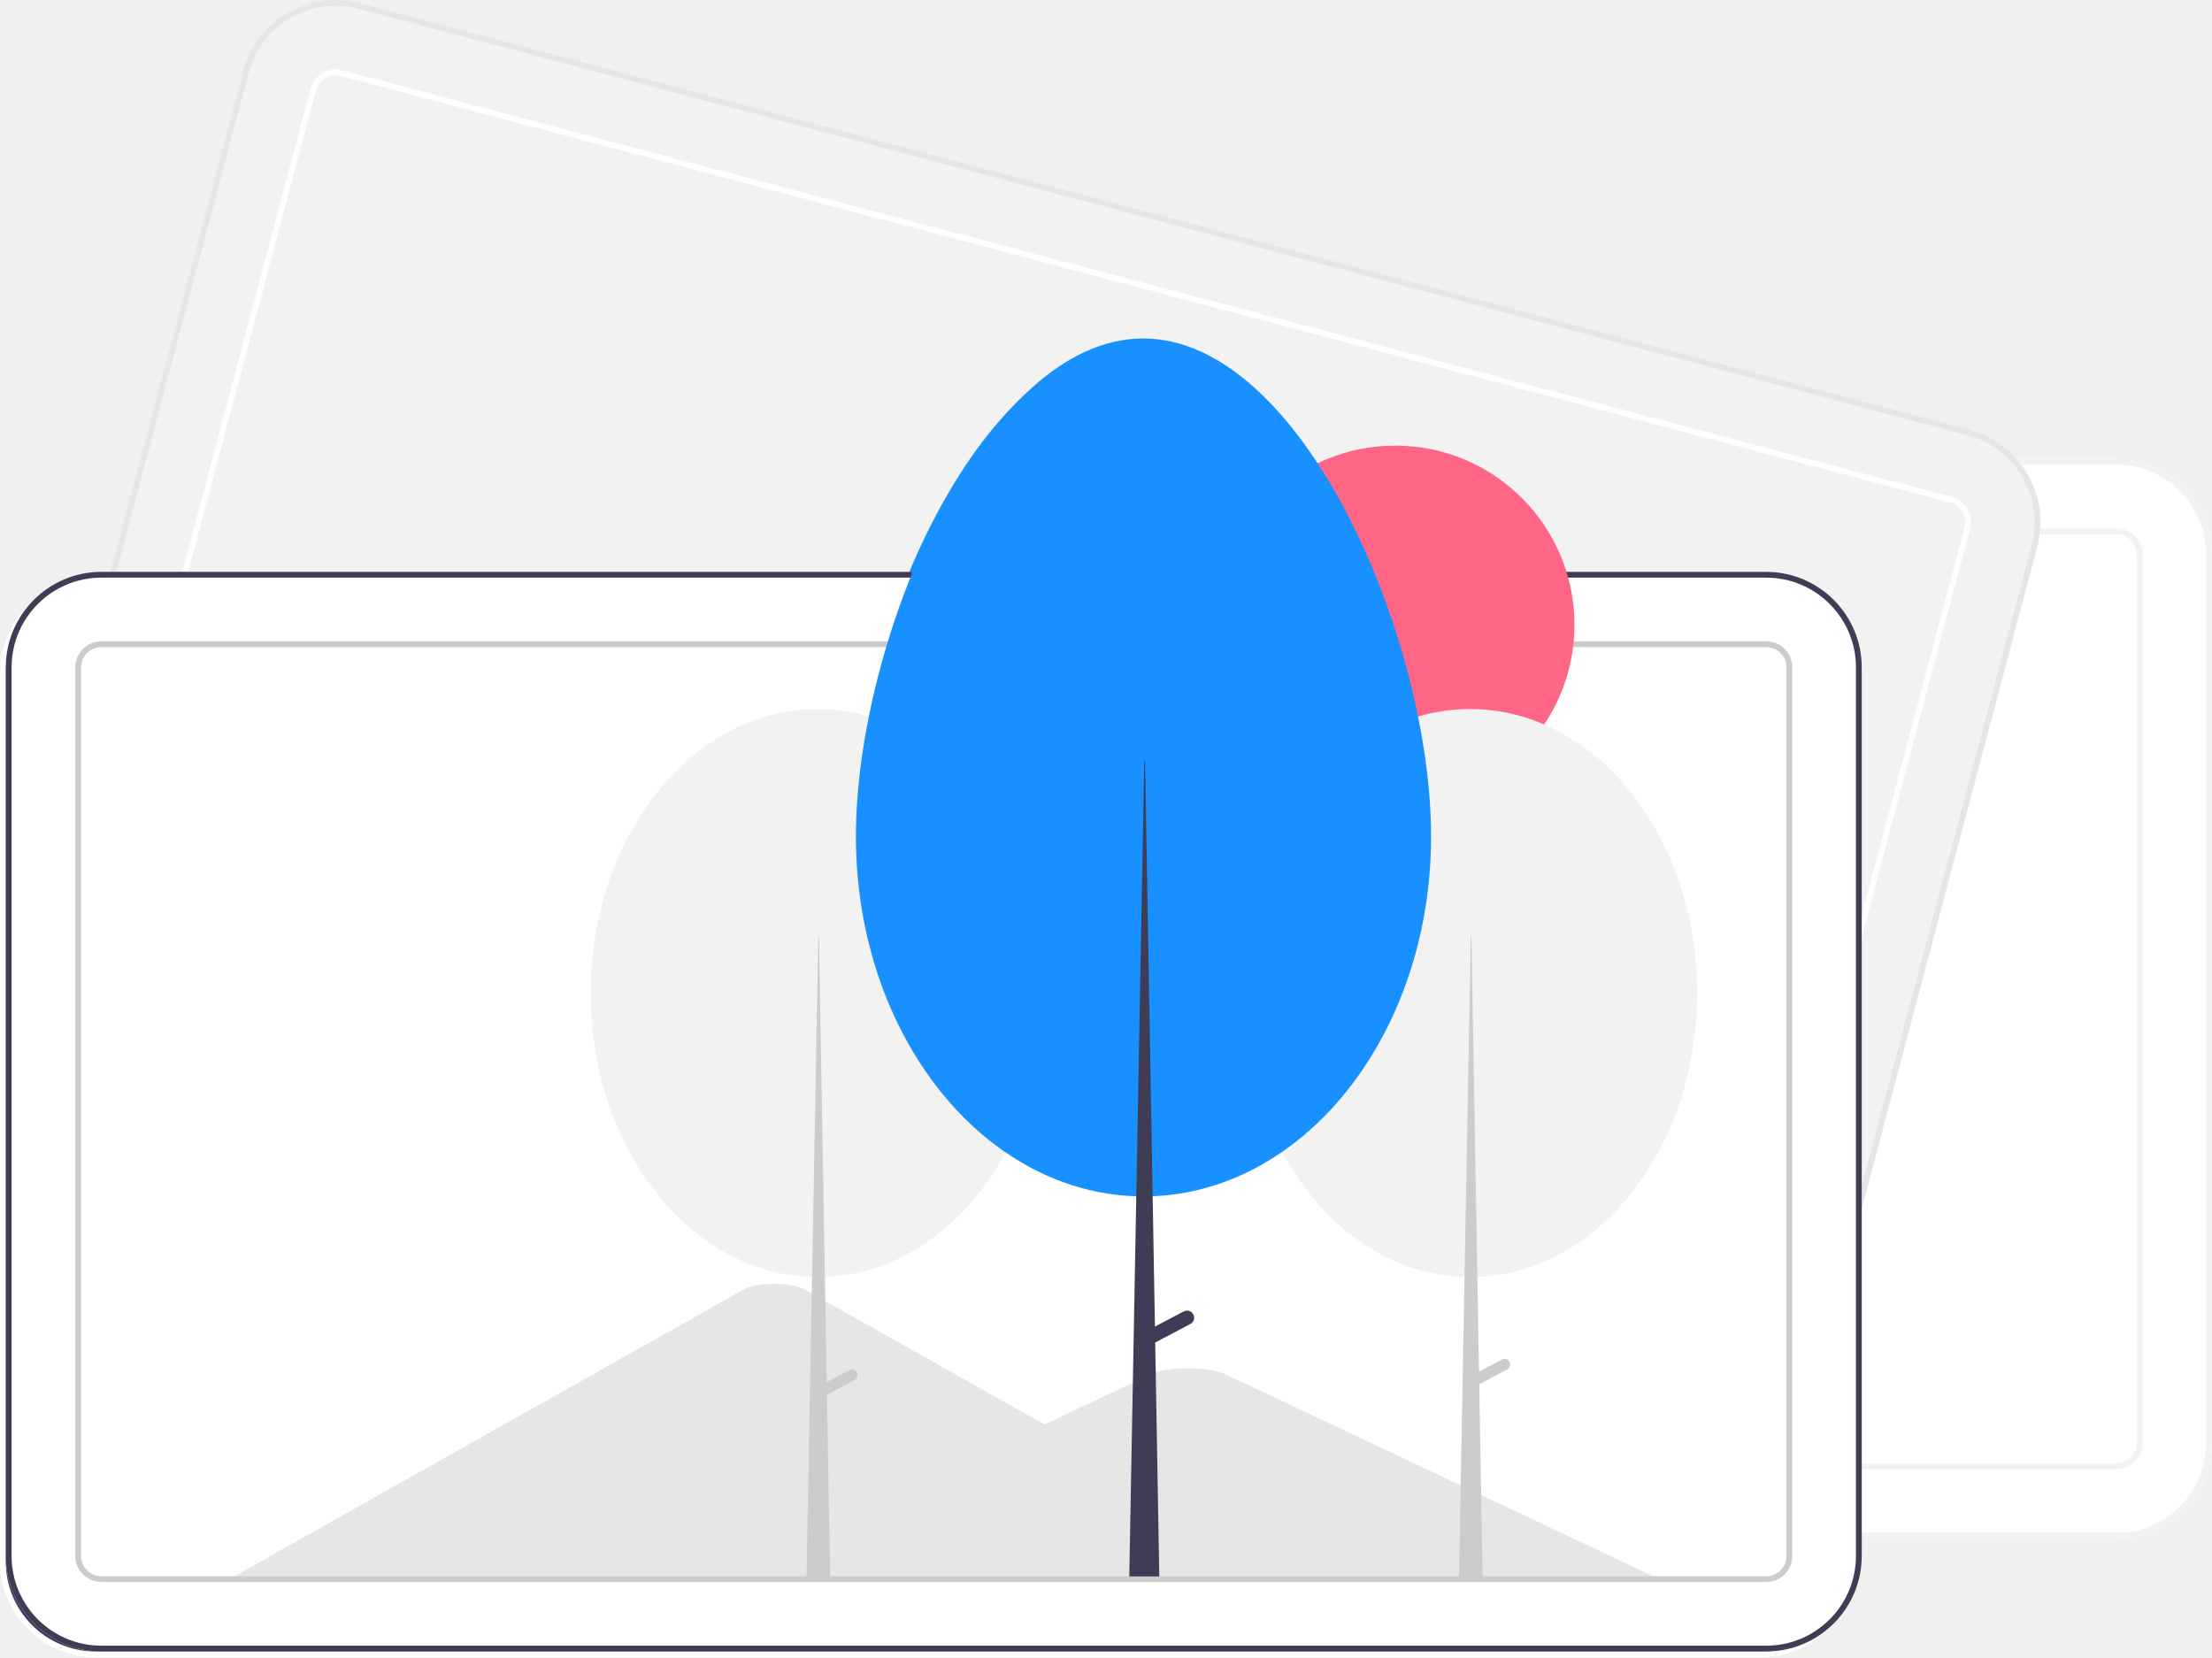
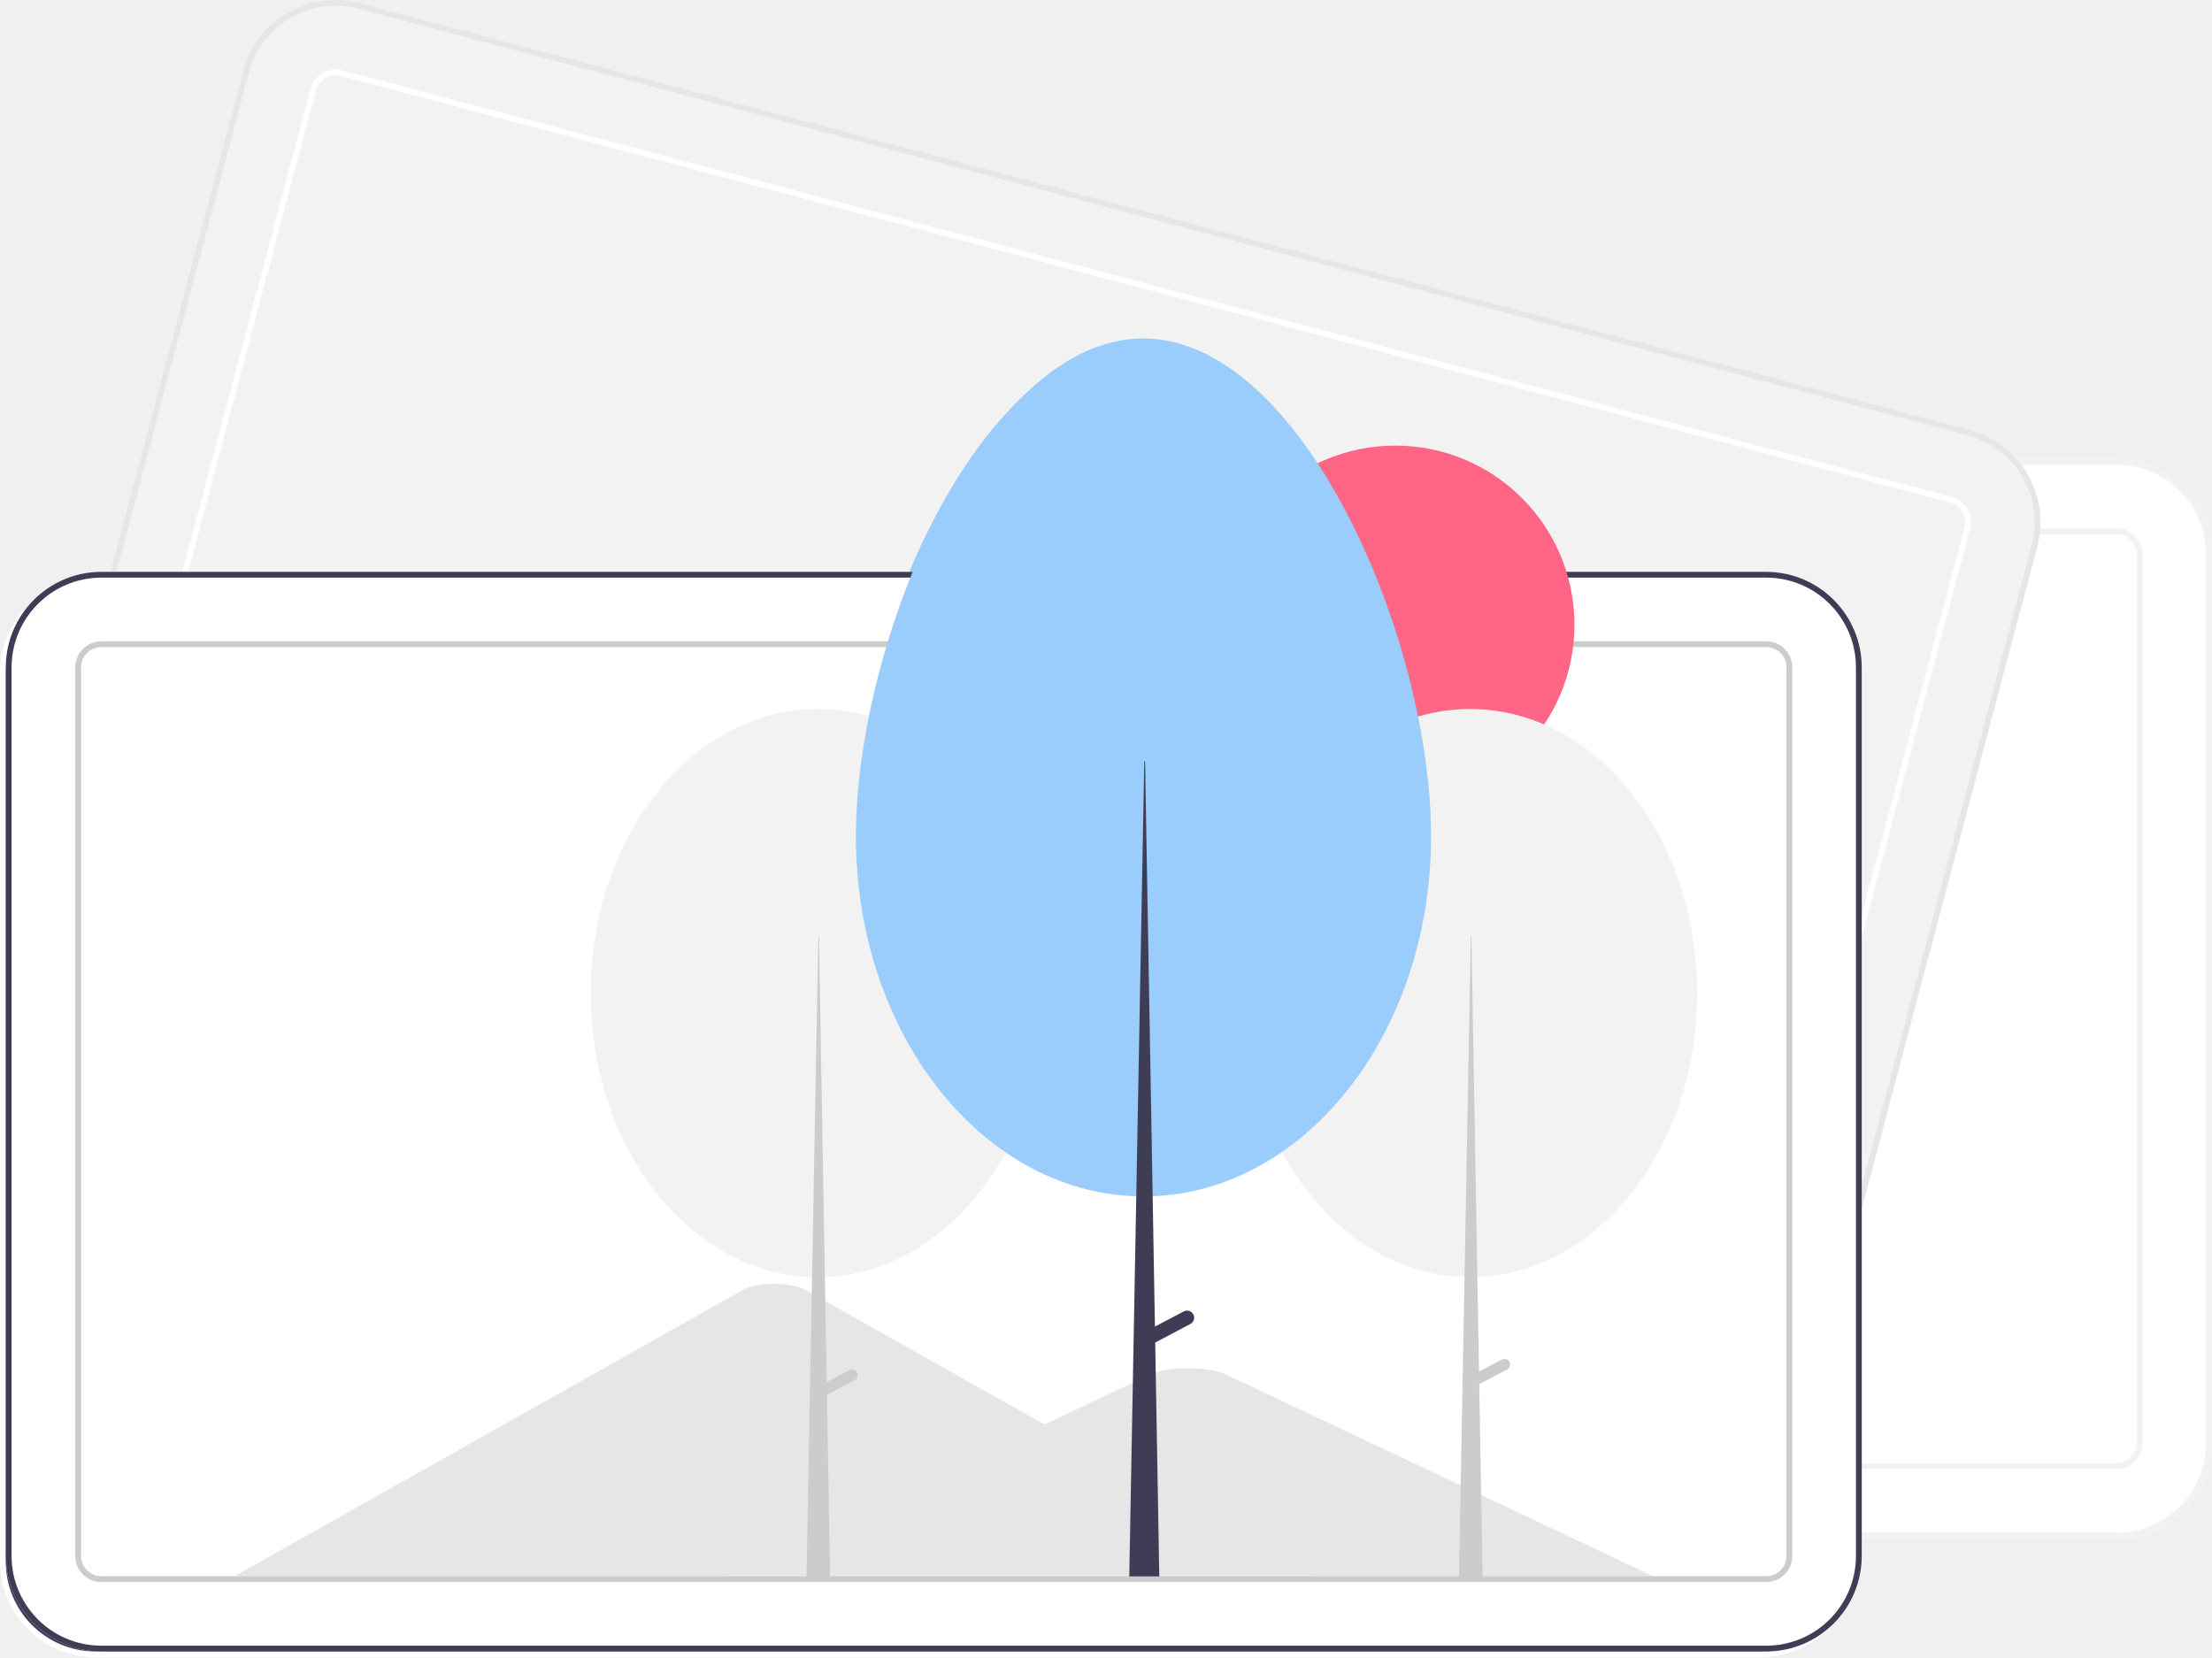
<svg xmlns="http://www.w3.org/2000/svg" data-name="Layer 1" width="764.173" height="572.568" viewBox="0 0 764.173 572.568">
  <path d="M949.086,695.284H373.914a33.037,33.037,0,0,1-33-33v-307a33.037,33.037,0,0,1,33-33H949.086a33.037,33.037,0,0,1,33,33v307A33.037,33.037,0,0,1,949.086,695.284Z" transform="translate(-217.9136 -163.716)" fill="#fff" />
  <path d="M949.086,695.284H373.914a33.037,33.037,0,0,1-33-33v-307a33.037,33.037,0,0,1,33-33H949.086a33.037,33.037,0,0,1,33,33v307A33.037,33.037,0,0,1,949.086,695.284Zm-575.173-371a31.035,31.035,0,0,0-31,31v307a31.035,31.035,0,0,0,31,31H949.086a31.035,31.035,0,0,0,31-31v-307a31.035,31.035,0,0,0-31-31Z" transform="translate(-217.9136 -163.716)" fill="#f2f2f2" />
  <path d="M949.086,671.284H373.914a9.01,9.01,0,0,1-9-9v-307a9.01,9.01,0,0,1,9-9H949.086a9.01,9.01,0,0,1,9,9v307A9.01,9.01,0,0,1,949.086,671.284Zm-575.173-323a7.008,7.008,0,0,0-7,7v307a7.008,7.008,0,0,0,7,7H949.086a7.008,7.008,0,0,0,7-7v-307a7.008,7.008,0,0,0-7-7Z" transform="translate(-217.9136 -163.716)" fill="#f2f2f2" />
  <path d="M802.698,672.747,246.727,525.369a33.037,33.037,0,0,1-23.443-40.354L301.948,188.264a33.037,33.037,0,0,1,40.354-23.443L898.273,312.199a33.037,33.037,0,0,1,23.443,40.354L843.052,649.304A33.037,33.037,0,0,1,802.698,672.747Z" transform="translate(-217.9136 -163.716)" fill="#f2f2f2" />
  <path d="M802.698,672.747,246.727,525.369a33.037,33.037,0,0,1-23.443-40.354L301.948,188.264a33.037,33.037,0,0,1,40.354-23.443L898.273,312.199a33.037,33.037,0,0,1,23.443,40.354L843.052,649.304A33.037,33.037,0,0,1,802.698,672.747ZM341.789,166.755A31.035,31.035,0,0,0,303.881,188.777L225.218,485.528a31.035,31.035,0,0,0,22.022,37.908L803.211,670.813A31.035,31.035,0,0,0,841.119,648.791l78.663-296.751a31.035,31.035,0,0,0-22.022-37.908Z" transform="translate(-217.9136 -163.716)" fill="#e6e6e6" />
  <path d="M808.848,649.548,252.877,502.17a9.01,9.01,0,0,1-6.393-11.006l78.663-296.751a9.01,9.01,0,0,1,11.006-6.393L892.123,335.398a9.01,9.01,0,0,1,6.393,11.006L819.853,643.154A9.01,9.01,0,0,1,808.848,649.548ZM335.64,189.953a7.008,7.008,0,0,0-8.56,4.973L248.417,491.677a7.008,7.008,0,0,0,4.973,8.56L809.36,647.615a7.008,7.008,0,0,0,8.56-4.973l78.663-296.751a7.008,7.008,0,0,0-4.973-8.56Z" transform="translate(-217.9136 -163.716)" fill="#fff" />
  <path d="M826.086,736.284H250.914a33.037,33.037,0,0,1-33-33v-307a33.037,33.037,0,0,1,33-33H826.086a33.037,33.037,0,0,1,33,33v307A33.037,33.037,0,0,1,826.086,736.284Z" transform="translate(-217.9136 -163.716)" fill="#fff" />
  <path d="M669.818,710.284h-371.43c-.465.002-.93-.01-1.388-.036l175.669-98.934c3.345-1.922,10.85-2.599,16.762-1.511a15.183,15.183,0,0,1,4.649,1.511l117.896,66.392,5.648,3.177Z" transform="translate(-217.9136 -163.716)" fill="#e6e6e6" />
  <path d="M787,710.284H465.744l62.253-29.4,4.48-2.118,81.121-38.314c5.318-2.511,18.112-2.667,24.365-.474q.63.224,1.168.474Z" transform="translate(-217.9136 -163.716)" fill="#e6e6e6" />
  <path d="M250.914,365.284a31.035,31.035,0,0,0-31,31v307a31.035,31.035,0,0,0,31,31H826.086a31.035,31.035,0,0,0,31-31v-307a31.035,31.035,0,0,0-31-31Z" transform="translate(-217.9136 -163.716)" fill="#3f3d56" />
  <path d="M826.086,712.284H250.914a9.01,9.01,0,0,1-9-9v-307a9.01,9.01,0,0,1,9-9H826.086a9.01,9.01,0,0,1,9,9v307A9.01,9.01,0,0,1,826.086,712.284Zm-575.173-323a7.008,7.008,0,0,0-7,7v307a7.008,7.008,0,0,0,7,7H826.086a7.008,7.008,0,0,0,7-7v-307a7.008,7.008,0,0,0-7-7Z" transform="translate(-217.9136 -163.716)" fill="#ccc" />
  <circle cx="480.017" cy="217.859" r="61.903" fill="#ff6584" />
  <ellipse cx="505.896" cy="345.099" rx="78.403" ry="98.137" fill="#f2f2f2" />
  <polygon points="506.112 325.365 506.327 325.365 510.204 547.65 502.019 547.65 506.112 325.365" fill="#ccc" />
  <path d="M737.398,636.241v0a1.939,1.939,0,0,1-.812,2.618l-11.245,5.92-1.806-3.431,11.245-5.92A1.939,1.939,0,0,1,737.398,636.241Z" transform="translate(-217.9136 -163.716)" fill="#ccc" />
  <ellipse cx="280.49" cy="345.099" rx="78.403" ry="98.137" fill="#f2f2f2" />
  <path d="M511.991,639.916v-0a1.939,1.939,0,0,0-2.619-.812l-7.85,4.133-2.689-154.156h-.215l-4.092,222.286H502.711l-1.113-63.788,9.581-5.044A1.939,1.939,0,0,0,511.991,639.916Z" transform="translate(-217.9136 -163.716)" fill="#ccc" />
-   <path d="M610.834,282.653c54.867,0,99.463,103.382,99.463,172.059s-44.478,124.35-99.345,124.35S511.606,523.389,511.606,454.712,555.967,282.653,610.834,282.653Z" transform="translate(-217.9136 -163.716)" fill="#1890ff" />
+   <path d="M610.834,282.653c54.867,0,99.463,103.382,99.463,172.059s-44.478,124.35-99.345,124.35S511.606,523.389,511.606,454.712,555.967,282.653,610.834,282.653Z" transform="translate(-217.9136 -163.716)" fill="#9acdfb" />
  <path d="M628.168,619.831a2.456,2.456,0,0,0-3.317-1.029l-9.947,5.237-3.407-195.332h-.273L606.039,710.366h10.371l-1.41-80.826,12.14-6.391A2.456,2.456,0,0,0,628.168,619.831Z" transform="translate(-217.9136 -163.716)" fill="#3f3d56" />
  <path d="M828.086,734.284H252.914a33.037,33.037,0,0,1-33-33v-307a33.037,33.037,0,0,1,33-33H828.086a33.037,33.037,0,0,1,33,33v307A33.037,33.037,0,0,1,828.086,734.284Z" transform="translate(-217.9136 -163.716)" fill="#fff" />
  <path d="M671.818,708.284h-371.43c-.465.002-.93-.01-1.388-.036l175.669-98.934c3.345-1.922,10.85-2.599,16.762-1.511a15.183,15.183,0,0,1,4.649,1.511l117.896,66.392,5.648,3.177Z" transform="translate(-217.9136 -163.716)" fill="#e6e6e6" />
  <path d="M789,708.284H467.744l62.253-29.4,4.48-2.118,81.121-38.314c5.318-2.511,18.112-2.667,24.365-.474q.63.224,1.168.474Z" transform="translate(-217.9136 -163.716)" fill="#e6e6e6" />
  <path d="M828.086,734.284H252.914a33.037,33.037,0,0,1-33-33v-307a33.037,33.037,0,0,1,33-33H828.086a33.037,33.037,0,0,1,33,33v307A33.037,33.037,0,0,1,828.086,734.284Zm-575.173-371a31.035,31.035,0,0,0-31,31v307a31.035,31.035,0,0,0,31,31H828.086a31.035,31.035,0,0,0,31-31v-307a31.035,31.035,0,0,0-31-31Z" transform="translate(-217.9136 -163.716)" fill="#3f3d56" />
  <path d="M828.086,710.284H252.914a9.01,9.01,0,0,1-9-9v-307a9.01,9.01,0,0,1,9-9H828.086a9.01,9.01,0,0,1,9,9v307A9.01,9.01,0,0,1,828.086,710.284Zm-575.173-323a7.008,7.008,0,0,0-7,7v307a7.008,7.008,0,0,0,7,7H828.086a7.008,7.008,0,0,0,7-7v-307a7.008,7.008,0,0,0-7-7Z" transform="translate(-217.9136 -163.716)" fill="#ccc" />
  <circle cx="482.017" cy="215.859" r="61.903" fill="#ff6584" />
  <ellipse cx="507.896" cy="343.099" rx="78.403" ry="98.137" fill="#f2f2f2" />
  <polygon points="508.112 323.365 508.327 323.365 512.204 545.65 504.019 545.65 508.112 323.365" fill="#ccc" />
  <path d="M739.398,634.241v0a1.939,1.939,0,0,1-.812,2.618l-11.245,5.92-1.806-3.431,11.245-5.92A1.939,1.939,0,0,1,739.398,634.241Z" transform="translate(-217.9136 -163.716)" fill="#ccc" />
  <ellipse cx="282.49" cy="343.099" rx="78.403" ry="98.137" fill="#f2f2f2" />
  <path d="M513.991,637.916v-0a1.939,1.939,0,0,0-2.619-.812l-7.85,4.133-2.689-154.156h-.215l-4.092,222.286H504.711l-1.113-63.788,9.581-5.044A1.939,1.939,0,0,0,513.991,637.916Z" transform="translate(-217.9136 -163.716)" fill="#ccc" />
-   <path d="M612.834,280.653c54.867,0,99.463,103.382,99.463,172.059s-44.478,124.35-99.345,124.35S513.606,521.389,513.606,452.712,557.967,280.653,612.834,280.653Z" transform="translate(-217.9136 -163.716)" fill="#1890ff" />
+   <path d="M612.834,280.653c54.867,0,99.463,103.382,99.463,172.059s-44.478,124.35-99.345,124.35S513.606,521.389,513.606,452.712,557.967,280.653,612.834,280.653Z" transform="translate(-217.9136 -163.716)" fill="#9acdfb" />
  <path d="M630.168,617.831a2.456,2.456,0,0,0-3.317-1.029l-9.947,5.237-3.407-195.332h-.273L608.039,708.366h10.371l-1.41-80.826,12.14-6.391A2.456,2.456,0,0,0,630.168,617.831Z" transform="translate(-217.9136 -163.716)" fill="#3f3d56" />
</svg>
